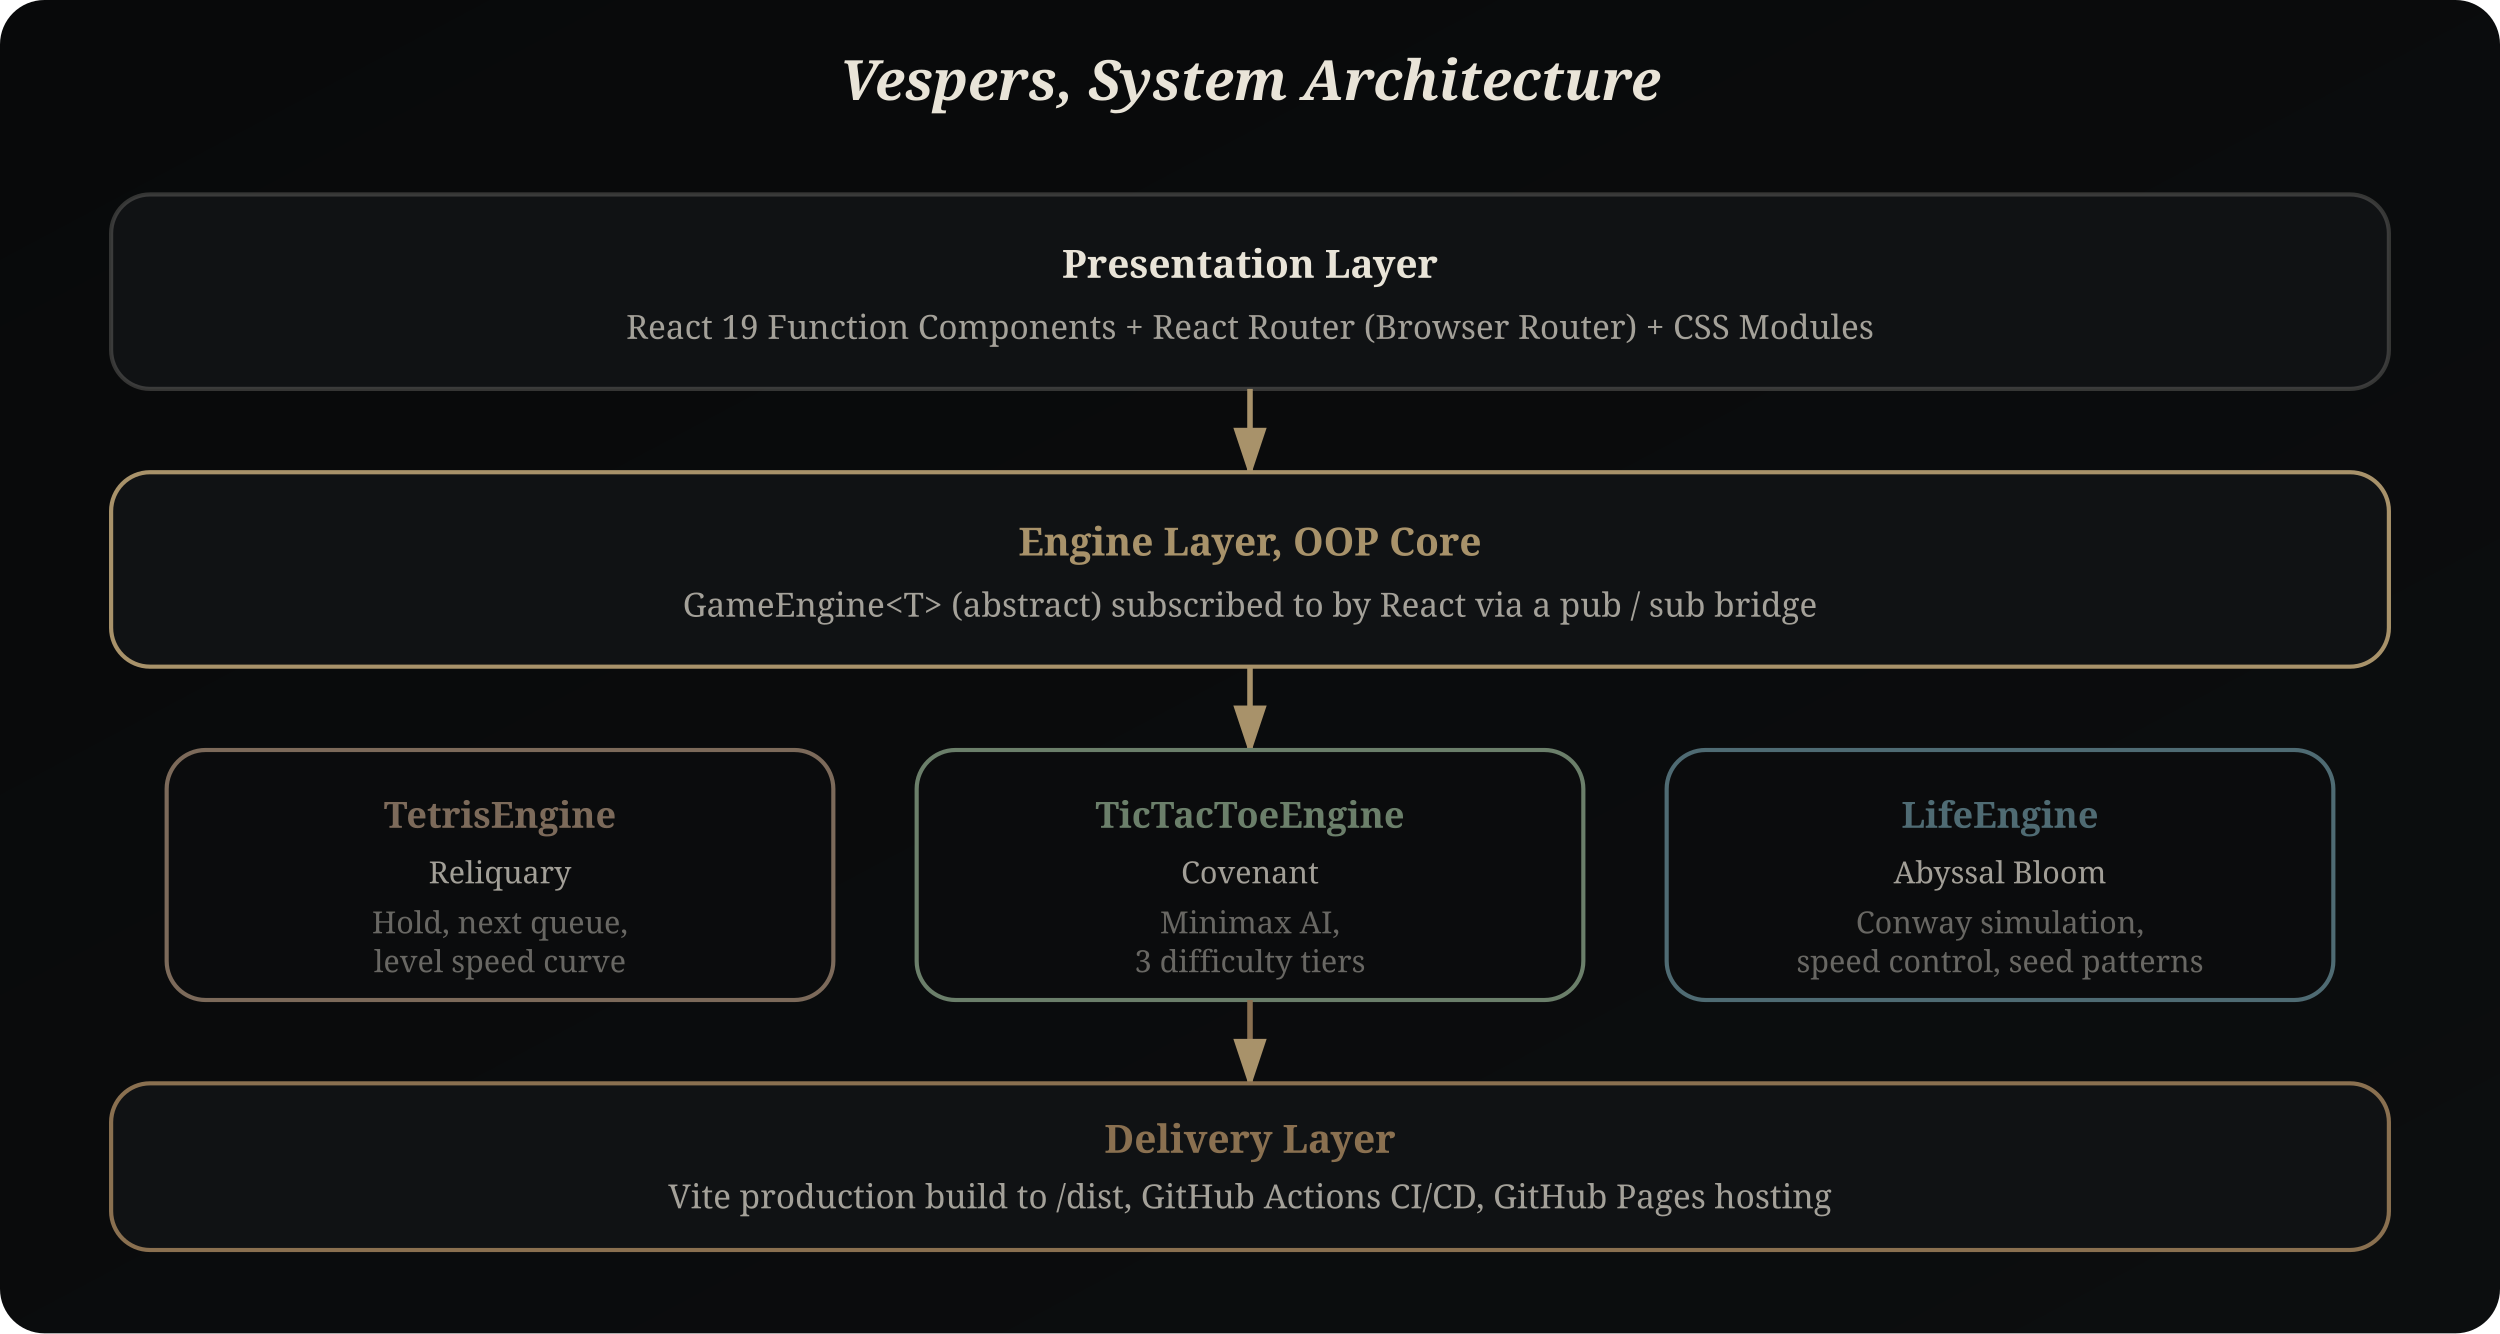
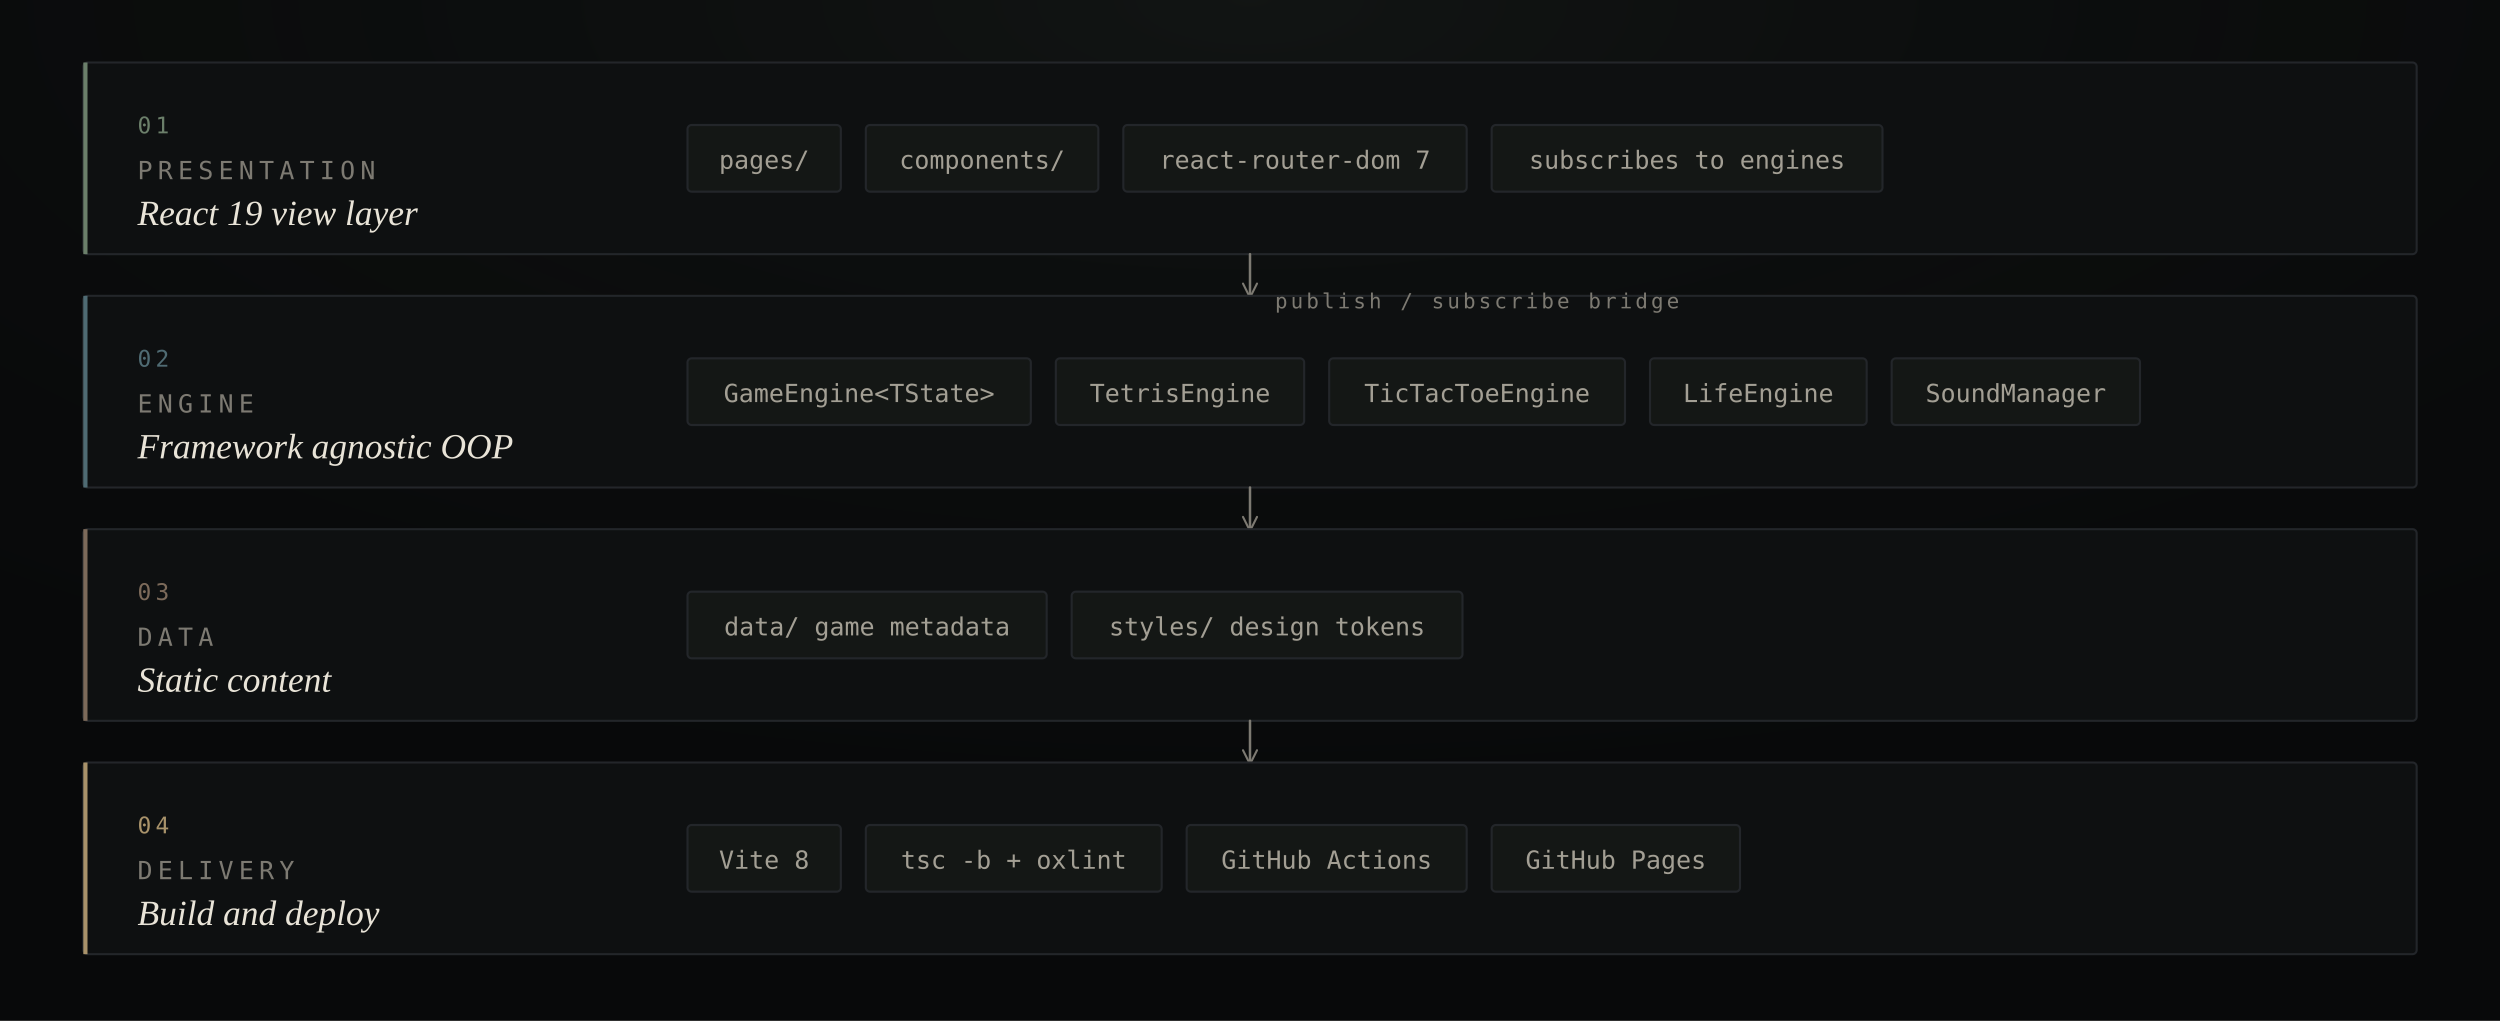
- <svg xmlns="http://www.w3.org/2000/svg" width="900" height="480" viewBox="0 0 900 480" font-family="'EB Garamond', Georgia, serif">
+ <svg xmlns="http://www.w3.org/2000/svg" width="1200" height="490" viewBox="0 0 1200 490" role="img" aria-label="Vespers architecture: presentation, engine, data and delivery layers.">
  <defs>
-     <linearGradient id="bg" x1="0" y1="0" x2="1" y2="1">
-       <stop offset="0%" stop-color="#08090a" />
-       <stop offset="100%" stop-color="#0c0e0f" />
-     </linearGradient>
-     <marker id="arrow" markerWidth="10" markerHeight="10" refX="8" refY="3" orient="auto" markerUnits="strokeWidth">
-       <path d="M0,0 L0,6 L9,3 z" fill="#a8926a" />
+     <radialGradient id="g" cx="50%" cy="0%" r="90%">
+       <stop offset="0" stop-color="#6b7f6a" stop-opacity=".10" />
+       <stop offset="1" stop-color="#08090a" stop-opacity="0" />
+     </radialGradient>
+     <marker id="ar" viewBox="0 0 10 10" refX="8" refY="5" markerWidth="7" markerHeight="7" orient="auto">
+       <path d="M1 1L9 5L1 9" fill="none" stroke="#7d7a72" stroke-width="1.2" stroke-linecap="round" />
    </marker>
  </defs>
-   <rect width="900" height="480" fill="url(#bg)" rx="16" />
-   <text x="450" y="36" fill="#e9e4d8" font-size="20" font-weight="600" font-style="italic" text-anchor="middle">Vespers, System Architecture</text>
-   <rect x="40" y="70" width="820" height="70" rx="14" fill="#101214" stroke="rgba(233, 228, 216, 0.2)" stroke-width="1.5" />
-   <text x="450" y="100" fill="#e9e4d8" font-size="14" font-weight="600" text-anchor="middle">Presentation Layer</text>
-   <text x="450" y="122" fill="rgba(233, 228, 216, 0.68)" font-size="12" text-anchor="middle">React 19 Function Components + React Router (Browser Router) + CSS Modules</text>
-   <line x1="450" y1="140" x2="450" y2="170" stroke="#a8926a" stroke-width="2" marker-end="url(#arrow)" />
-   <rect x="40" y="170" width="820" height="70" rx="14" fill="#101214" stroke="#a8926a" stroke-width="1.5" />
-   <text x="450" y="200" fill="#a8926a" font-size="14" font-weight="600" text-anchor="middle">Engine Layer, OOP Core</text>
-   <text x="450" y="222" fill="rgba(233, 228, 216, 0.68)" font-size="12" text-anchor="middle">GameEngine&lt;T&gt; (abstract) subscribed to by React via a pub / sub bridge</text>
-   <line x1="450" y1="240" x2="450" y2="270" stroke="#a8926a" stroke-width="2" marker-end="url(#arrow)" />
-   <rect x="60" y="270" width="240" height="90" rx="14" fill="#0b0c0d" stroke="#7c6a5a" stroke-width="1.5" />
-   <text x="180" y="298" fill="#7c6a5a" font-size="13" font-weight="600" text-anchor="middle">TetrisEngine</text>
-   <text x="180" y="318" fill="rgba(233, 228, 216, 0.68)" font-size="11" text-anchor="middle">Reliquary</text>
-   <text x="180" y="336" fill="rgba(233, 228, 216, 0.42)" font-size="11" text-anchor="middle">Hold, next queue,</text>
-   <text x="180" y="350" fill="rgba(233, 228, 216, 0.42)" font-size="11" text-anchor="middle">level speed curve</text>
-   <rect x="330" y="270" width="240" height="90" rx="14" fill="#0b0c0d" stroke="#6b7f6a" stroke-width="1.5" />
-   <text x="450" y="298" fill="#6b7f6a" font-size="13" font-weight="600" text-anchor="middle">TicTacToeEngine</text>
-   <text x="450" y="318" fill="rgba(233, 228, 216, 0.68)" font-size="11" text-anchor="middle">Covenant</text>
-   <text x="450" y="336" fill="rgba(233, 228, 216, 0.42)" font-size="11" text-anchor="middle">Minimax AI,</text>
-   <text x="450" y="350" fill="rgba(233, 228, 216, 0.42)" font-size="11" text-anchor="middle">3 difficulty tiers</text>
-   <rect x="600" y="270" width="240" height="90" rx="14" fill="#0b0c0d" stroke="#4f6b73" stroke-width="1.5" />
-   <text x="720" y="298" fill="#4f6b73" font-size="13" font-weight="600" text-anchor="middle">LifeEngine</text>
-   <text x="720" y="318" fill="rgba(233, 228, 216, 0.68)" font-size="11" text-anchor="middle">Abyssal Bloom</text>
-   <text x="720" y="336" fill="rgba(233, 228, 216, 0.42)" font-size="11" text-anchor="middle">Conway simulation,</text>
-   <text x="720" y="350" fill="rgba(233, 228, 216, 0.42)" font-size="11" text-anchor="middle">speed control, seed patterns</text>
-   <line x1="450" y1="360" x2="450" y2="390" stroke="#8a7050" stroke-width="2" marker-end="url(#arrow)" />
-   <rect x="40" y="390" width="820" height="60" rx="14" fill="#101214" stroke="#8a7050" stroke-width="1.5" />
-   <text x="450" y="415" fill="#8a7050" font-size="14" font-weight="600" text-anchor="middle">Delivery Layer</text>
-   <text x="450" y="435" fill="rgba(233, 228, 216, 0.68)" font-size="12" text-anchor="middle">Vite production build to /dist, GitHub Actions CI/CD, GitHub Pages hosting</text>
+   <rect width="1200" height="490" fill="#08090a" />
+   <rect width="1200" height="490" fill="url(#g)" />
+   <rect x="40" y="30" width="1120" height="92" rx="2" fill="#0e1011" stroke="#23262a" stroke-width="1" />
+   <rect x="40" y="30" width="2" height="92" fill="#6b7f6a" />
+   <text x="66" y="64" font-family="'JetBrains Mono', SFMono-Regular, Menlo, Consolas, monospace" font-size="11" fill="#6b7f6a" text-anchor="start" font-style="normal" font-weight="400" letter-spacing="2">01</text>
+   <text x="66" y="86" font-family="'JetBrains Mono', SFMono-Regular, Menlo, Consolas, monospace" font-size="12" fill="#7d7a72" text-anchor="start" font-style="normal" font-weight="400" letter-spacing="2.5">PRESENTATION</text>
+   <text x="66" y="108" font-family="'Cormorant Garamond', Georgia, 'Times New Roman', serif" font-size="17" fill="#e9e4d8" text-anchor="start" font-style="italic" font-weight="400" letter-spacing="0">React 19 view layer</text>
+   <rect x="330" y="60" width="73.6" height="32" rx="2" fill="#141715" stroke="#23262a" stroke-width="1" />
+   <text x="366.8" y="81" font-family="'JetBrains Mono', SFMono-Regular, Menlo, Consolas, monospace" font-size="12" fill="#a39f94" text-anchor="middle" font-style="normal" font-weight="400" letter-spacing="0">pages/</text>
+   <rect x="415.6" y="60" width="111.6" height="32" rx="2" fill="#141715" stroke="#23262a" stroke-width="1" />
+   <text x="471.4" y="81" font-family="'JetBrains Mono', SFMono-Regular, Menlo, Consolas, monospace" font-size="12" fill="#a39f94" text-anchor="middle" font-style="normal" font-weight="400" letter-spacing="0">components/</text>
+   <rect x="539.2" y="60" width="164.8" height="32" rx="2" fill="#141715" stroke="#23262a" stroke-width="1" />
+   <text x="621.6" y="81" font-family="'JetBrains Mono', SFMono-Regular, Menlo, Consolas, monospace" font-size="12" fill="#a39f94" text-anchor="middle" font-style="normal" font-weight="400" letter-spacing="0">react-router-dom 7</text>
+   <rect x="716.0" y="60" width="187.6" height="32" rx="2" fill="#141715" stroke="#23262a" stroke-width="1" />
+   <text x="809.8" y="81" font-family="'JetBrains Mono', SFMono-Regular, Menlo, Consolas, monospace" font-size="12" fill="#a39f94" text-anchor="middle" font-style="normal" font-weight="400" letter-spacing="0">subscribes to engines</text>
+   <line x1="600" y1="122" x2="600" y2="142" stroke="#7d7a72" stroke-width="1.2" stroke-linecap="round" marker-end="url(#ar)" />
+   <rect x="40" y="142" width="1120" height="92" rx="2" fill="#0e1011" stroke="#23262a" stroke-width="1" />
+   <rect x="40" y="142" width="2" height="92" fill="#4f6b73" />
+   <text x="66" y="176" font-family="'JetBrains Mono', SFMono-Regular, Menlo, Consolas, monospace" font-size="11" fill="#4f6b73" text-anchor="start" font-style="normal" font-weight="400" letter-spacing="2">02</text>
+   <text x="66" y="198" font-family="'JetBrains Mono', SFMono-Regular, Menlo, Consolas, monospace" font-size="12" fill="#7d7a72" text-anchor="start" font-style="normal" font-weight="400" letter-spacing="2.5">ENGINE</text>
+   <text x="66" y="220" font-family="'Cormorant Garamond', Georgia, 'Times New Roman', serif" font-size="17" fill="#e9e4d8" text-anchor="start" font-style="italic" font-weight="400" letter-spacing="0">Framework agnostic OOP</text>
+   <rect x="330" y="172" width="164.8" height="32" rx="2" fill="#141715" stroke="#23262a" stroke-width="1" />
+   <text x="412.4" y="193" font-family="'JetBrains Mono', SFMono-Regular, Menlo, Consolas, monospace" font-size="12" fill="#a39f94" text-anchor="middle" font-style="normal" font-weight="400" letter-spacing="0">GameEngine&lt;TState&gt;</text>
+   <rect x="506.8" y="172" width="119.2" height="32" rx="2" fill="#141715" stroke="#23262a" stroke-width="1" />
+   <text x="566.4" y="193" font-family="'JetBrains Mono', SFMono-Regular, Menlo, Consolas, monospace" font-size="12" fill="#a39f94" text-anchor="middle" font-style="normal" font-weight="400" letter-spacing="0">TetrisEngine</text>
+   <rect x="638.0" y="172" width="142.0" height="32" rx="2" fill="#141715" stroke="#23262a" stroke-width="1" />
+   <text x="709.0" y="193" font-family="'JetBrains Mono', SFMono-Regular, Menlo, Consolas, monospace" font-size="12" fill="#a39f94" text-anchor="middle" font-style="normal" font-weight="400" letter-spacing="0">TicTacToeEngine</text>
+   <rect x="792.0" y="172" width="104.0" height="32" rx="2" fill="#141715" stroke="#23262a" stroke-width="1" />
+   <text x="844.0" y="193" font-family="'JetBrains Mono', SFMono-Regular, Menlo, Consolas, monospace" font-size="12" fill="#a39f94" text-anchor="middle" font-style="normal" font-weight="400" letter-spacing="0">LifeEngine</text>
+   <rect x="908.0" y="172" width="119.2" height="32" rx="2" fill="#141715" stroke="#23262a" stroke-width="1" />
+   <text x="967.6" y="193" font-family="'JetBrains Mono', SFMono-Regular, Menlo, Consolas, monospace" font-size="12" fill="#a39f94" text-anchor="middle" font-style="normal" font-weight="400" letter-spacing="0">SoundManager</text>
+   <line x1="600" y1="234" x2="600" y2="254" stroke="#7d7a72" stroke-width="1.2" stroke-linecap="round" marker-end="url(#ar)" />
+   <rect x="40" y="254" width="1120" height="92" rx="2" fill="#0e1011" stroke="#23262a" stroke-width="1" />
+   <rect x="40" y="254" width="2" height="92" fill="#7c6a5a" />
+   <text x="66" y="288" font-family="'JetBrains Mono', SFMono-Regular, Menlo, Consolas, monospace" font-size="11" fill="#7c6a5a" text-anchor="start" font-style="normal" font-weight="400" letter-spacing="2">03</text>
+   <text x="66" y="310" font-family="'JetBrains Mono', SFMono-Regular, Menlo, Consolas, monospace" font-size="12" fill="#7d7a72" text-anchor="start" font-style="normal" font-weight="400" letter-spacing="2.5">DATA</text>
+   <text x="66" y="332" font-family="'Cormorant Garamond', Georgia, 'Times New Roman', serif" font-size="17" fill="#e9e4d8" text-anchor="start" font-style="italic" font-weight="400" letter-spacing="0">Static content</text>
+   <rect x="330" y="284" width="172.4" height="32" rx="2" fill="#141715" stroke="#23262a" stroke-width="1" />
+   <text x="416.2" y="305" font-family="'JetBrains Mono', SFMono-Regular, Menlo, Consolas, monospace" font-size="12" fill="#a39f94" text-anchor="middle" font-style="normal" font-weight="400" letter-spacing="0">data/ game metadata</text>
+   <rect x="514.4" y="284" width="187.6" height="32" rx="2" fill="#141715" stroke="#23262a" stroke-width="1" />
+   <text x="608.2" y="305" font-family="'JetBrains Mono', SFMono-Regular, Menlo, Consolas, monospace" font-size="12" fill="#a39f94" text-anchor="middle" font-style="normal" font-weight="400" letter-spacing="0">styles/ design tokens</text>
+   <line x1="600" y1="346" x2="600" y2="366" stroke="#7d7a72" stroke-width="1.2" stroke-linecap="round" marker-end="url(#ar)" />
+   <rect x="40" y="366" width="1120" height="92" rx="2" fill="#0e1011" stroke="#23262a" stroke-width="1" />
+   <rect x="40" y="366" width="2" height="92" fill="#a8926a" />
+   <text x="66" y="400" font-family="'JetBrains Mono', SFMono-Regular, Menlo, Consolas, monospace" font-size="11" fill="#a8926a" text-anchor="start" font-style="normal" font-weight="400" letter-spacing="2">04</text>
+   <text x="66" y="422" font-family="'JetBrains Mono', SFMono-Regular, Menlo, Consolas, monospace" font-size="12" fill="#7d7a72" text-anchor="start" font-style="normal" font-weight="400" letter-spacing="2.5">DELIVERY</text>
+   <text x="66" y="444" font-family="'Cormorant Garamond', Georgia, 'Times New Roman', serif" font-size="17" fill="#e9e4d8" text-anchor="start" font-style="italic" font-weight="400" letter-spacing="0">Build and deploy</text>
+   <rect x="330" y="396" width="73.6" height="32" rx="2" fill="#141715" stroke="#23262a" stroke-width="1" />
+   <text x="366.8" y="417" font-family="'JetBrains Mono', SFMono-Regular, Menlo, Consolas, monospace" font-size="12" fill="#a39f94" text-anchor="middle" font-style="normal" font-weight="400" letter-spacing="0">Vite 8</text>
+   <rect x="415.6" y="396" width="142.0" height="32" rx="2" fill="#141715" stroke="#23262a" stroke-width="1" />
+   <text x="486.6" y="417" font-family="'JetBrains Mono', SFMono-Regular, Menlo, Consolas, monospace" font-size="12" fill="#a39f94" text-anchor="middle" font-style="normal" font-weight="400" letter-spacing="0">tsc -b + oxlint</text>
+   <rect x="569.6" y="396" width="134.4" height="32" rx="2" fill="#141715" stroke="#23262a" stroke-width="1" />
+   <text x="636.8" y="417" font-family="'JetBrains Mono', SFMono-Regular, Menlo, Consolas, monospace" font-size="12" fill="#a39f94" text-anchor="middle" font-style="normal" font-weight="400" letter-spacing="0">GitHub Actions</text>
+   <rect x="716.0" y="396" width="119.2" height="32" rx="2" fill="#141715" stroke="#23262a" stroke-width="1" />
+   <text x="775.6" y="417" font-family="'JetBrains Mono', SFMono-Regular, Menlo, Consolas, monospace" font-size="12" fill="#a39f94" text-anchor="middle" font-style="normal" font-weight="400" letter-spacing="0">GitHub Pages</text>
+   <text x="612" y="356" font-family="Jost, 'Segoe UI', Helvetica, Arial, sans-serif" font-size="1" fill="#e9e4d8" text-anchor="start" font-style="normal" font-weight="400" letter-spacing="0" />
+   <text x="612" y="148" font-family="'JetBrains Mono', SFMono-Regular, Menlo, Consolas, monospace" font-size="10" fill="#7d7a72" text-anchor="start" font-style="normal" font-weight="400" letter-spacing="1.5">publish / subscribe bridge</text>
</svg>
